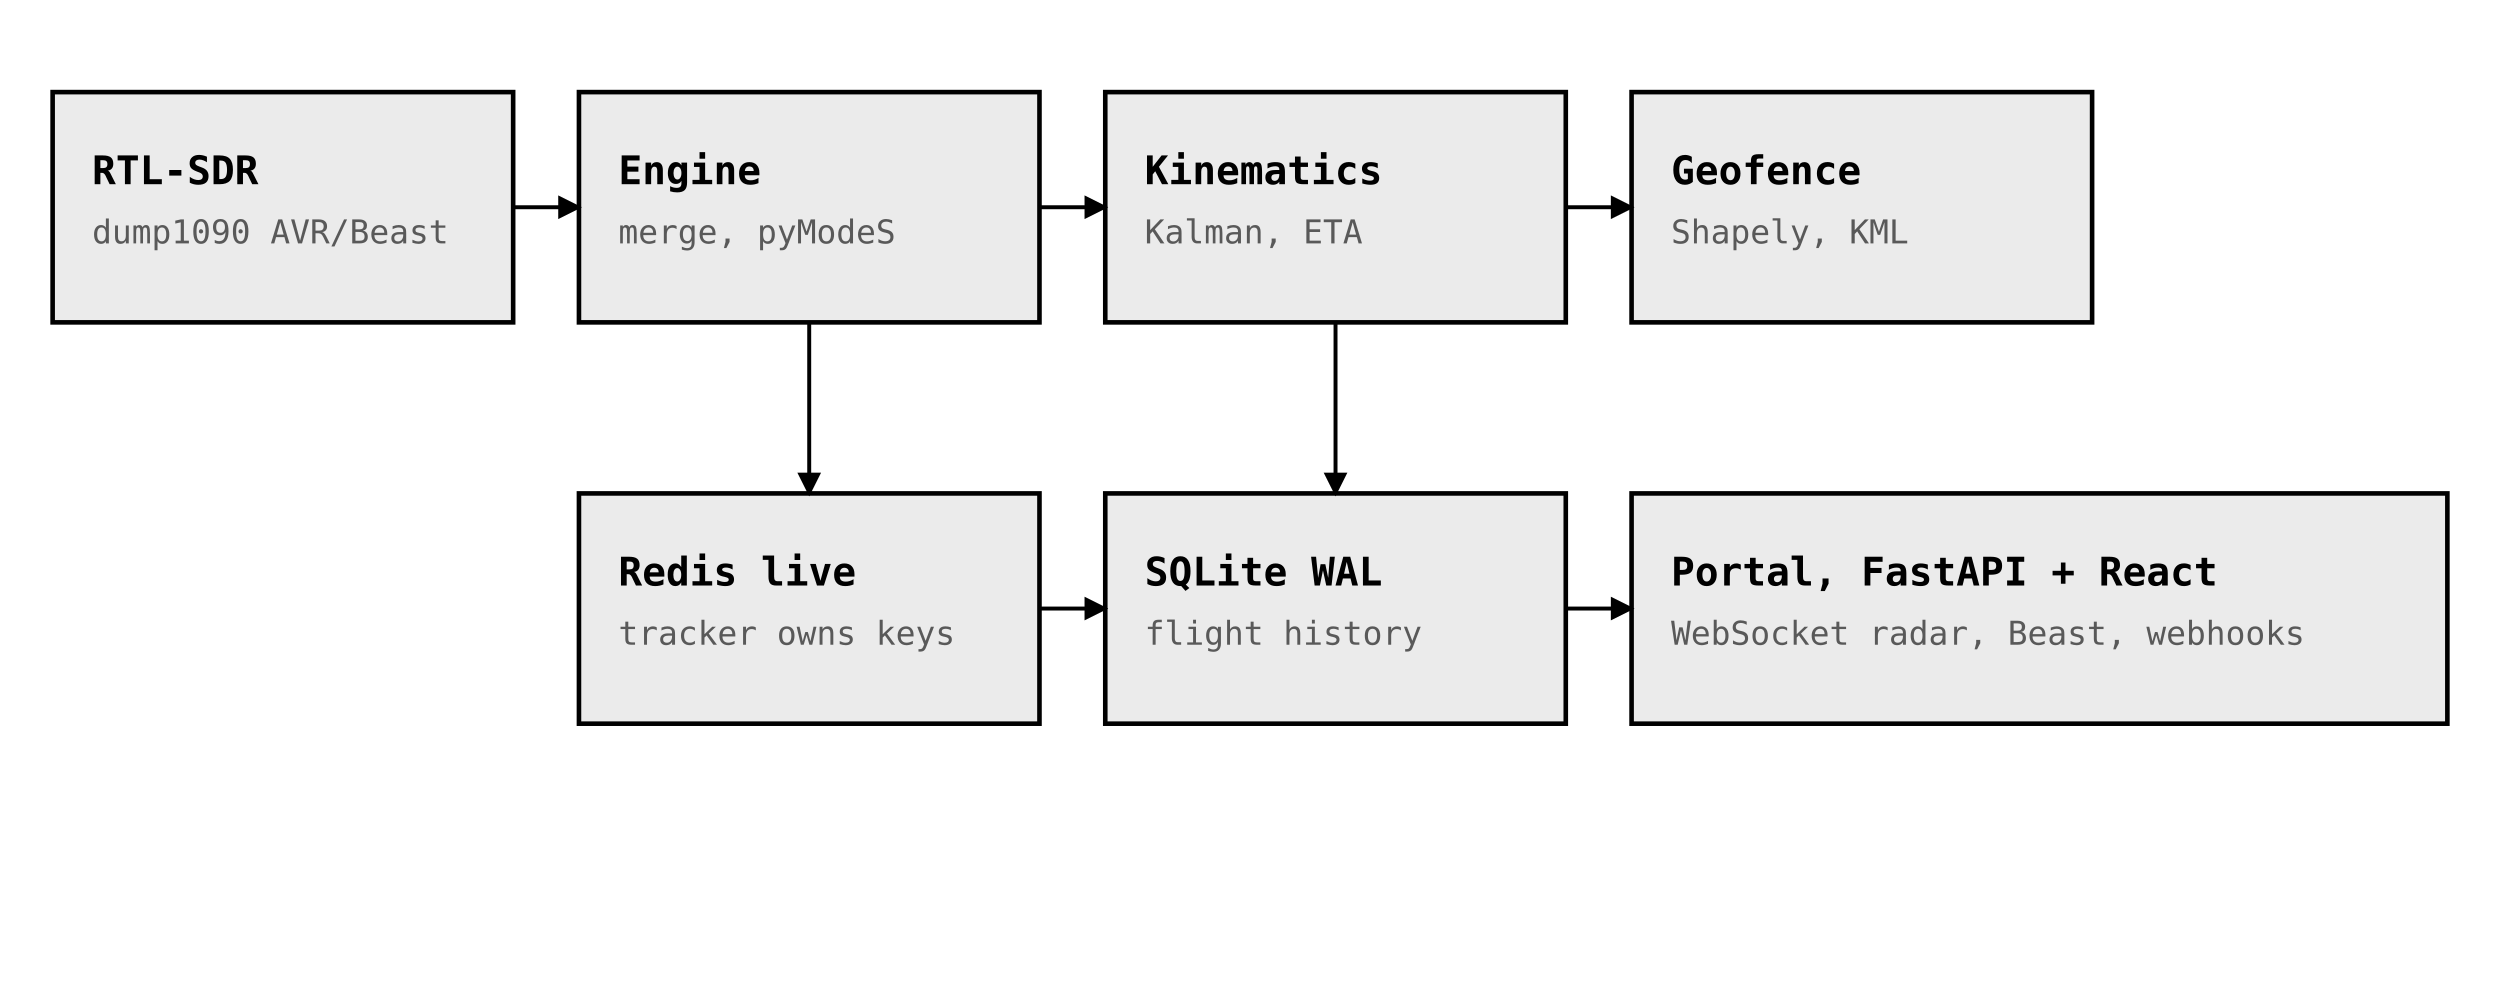
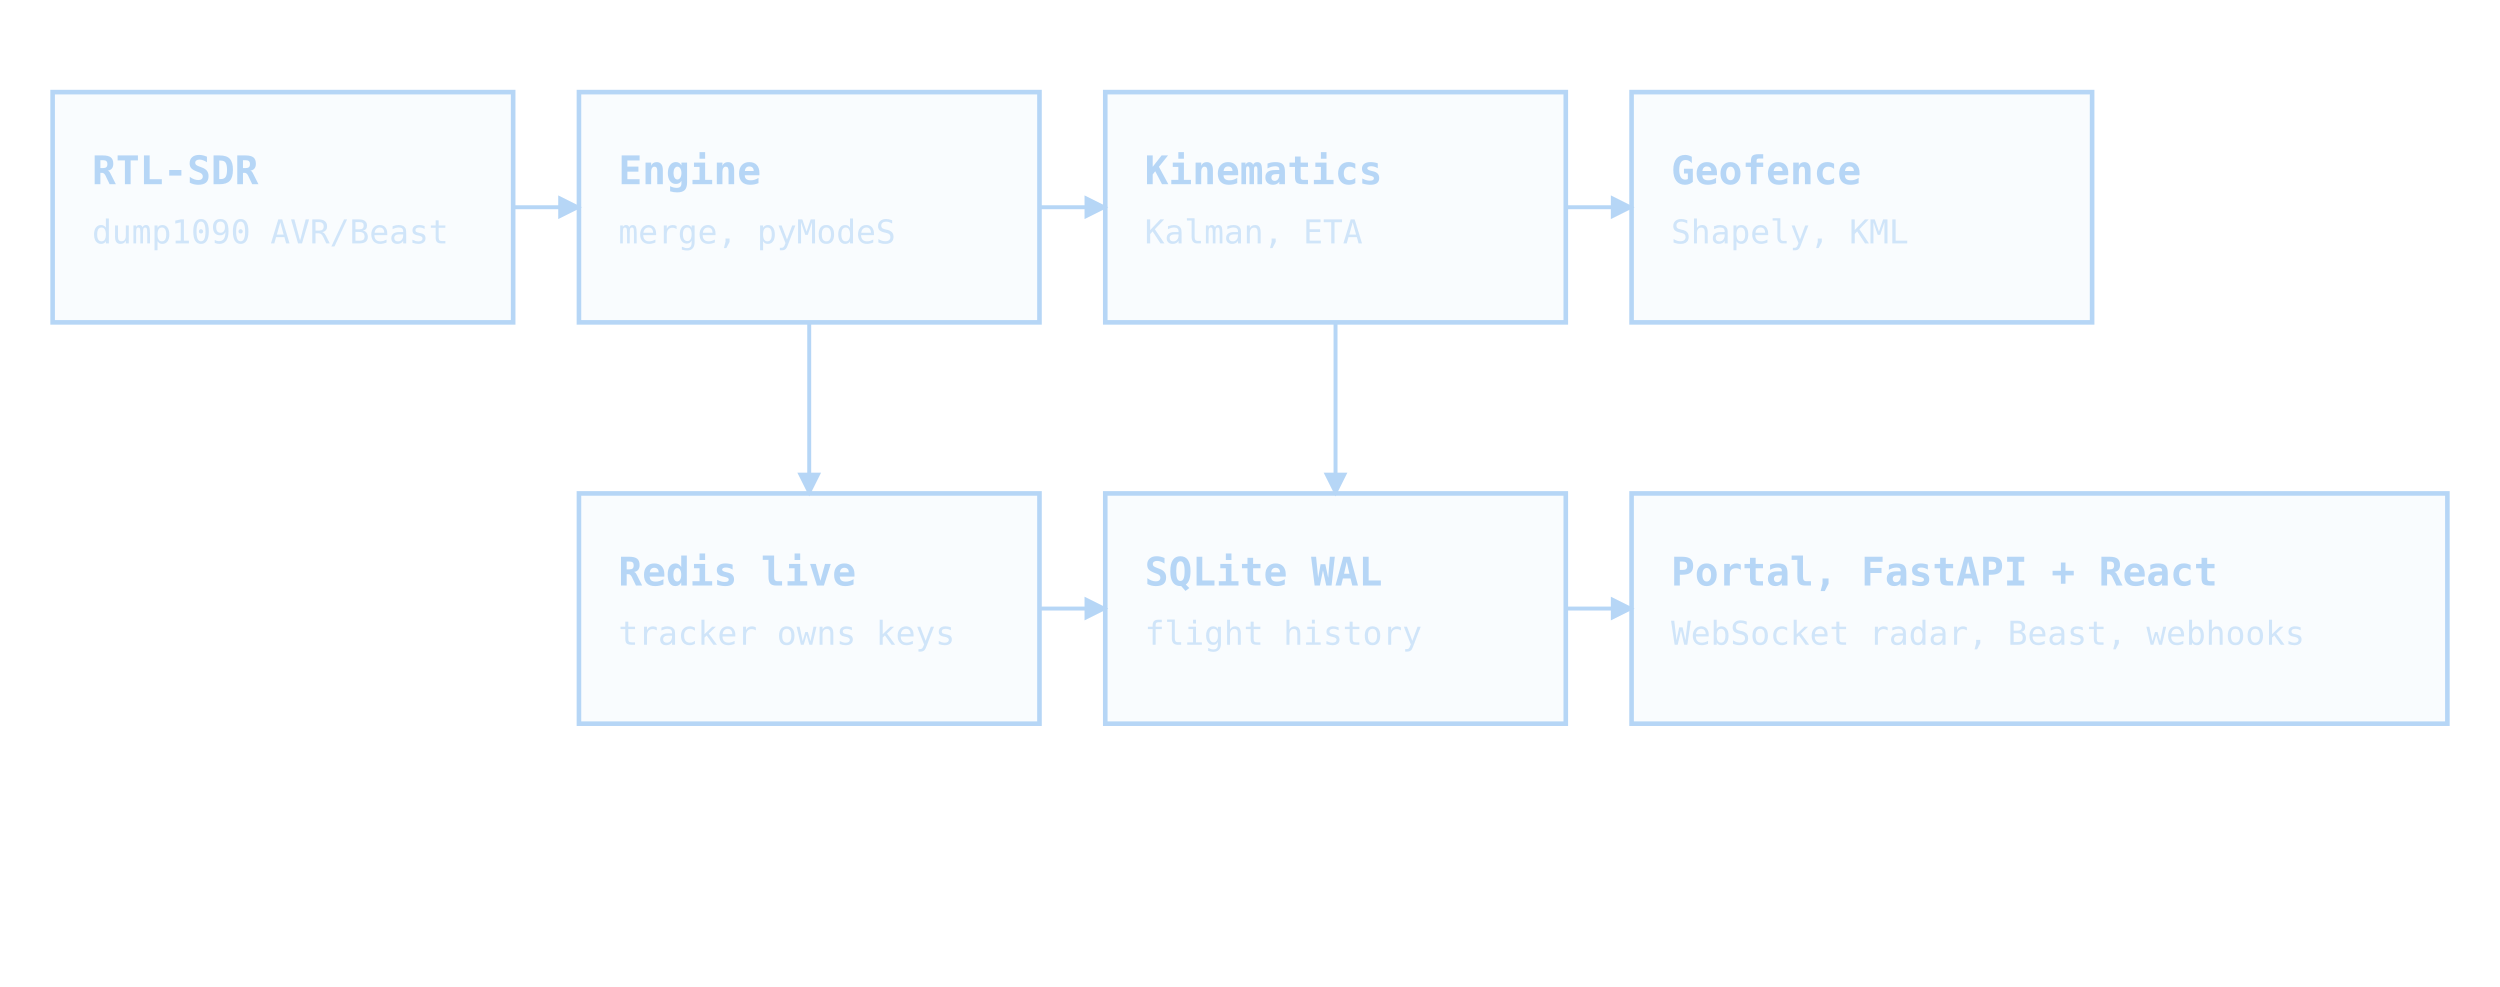
- <svg xmlns="http://www.w3.org/2000/svg" viewBox="0 0 760 300" role="img" aria-label="PyAerial ingest to radar pipeline">
+ <svg xmlns="http://www.w3.org/2000/svg" color="#b6d6f6" viewBox="0 0 760 300" role="img" aria-label="PyAerial ingest to radar pipeline">
  <style>
    .box { fill: none; stroke: currentColor; stroke-width: 1.4; }
    .fill { fill: currentColor; fill-opacity: 0.08; }
    .t { font: 600 12px ui-monospace, SFMono-Regular, Menlo, monospace; fill: currentColor; }
    .s { font: 400 10px ui-monospace, SFMono-Regular, Menlo, monospace; fill: currentColor; opacity: 0.62; }
    .arr { stroke: currentColor; stroke-width: 1.2; fill: none; marker-end: url(#ah); }
  </style>
  <defs>
    <marker id="ah" viewBox="0 0 8 8" refX="7" refY="4" markerWidth="6" markerHeight="6" orient="auto">
      <path d="M0 0 L8 4 L0 8 z" fill="currentColor" />
    </marker>
  </defs>
  <rect class="box fill" x="16" y="28" width="140" height="70" />
  <text class="t" x="28" y="56">RTL-SDR</text>
  <text class="s" x="28" y="74">dump1090 AVR/Beast</text>
  <rect class="box fill" x="176" y="28" width="140" height="70" />
  <text class="t" x="188" y="56">Engine</text>
  <text class="s" x="188" y="74">merge, pyModeS</text>
  <rect class="box fill" x="336" y="28" width="140" height="70" />
  <text class="t" x="348" y="56">Kinematics</text>
  <text class="s" x="348" y="74">Kalman, ETA</text>
  <rect class="box fill" x="496" y="28" width="140" height="70" />
  <text class="t" x="508" y="56">Geofence</text>
  <text class="s" x="508" y="74">Shapely, KML</text>
  <rect class="box fill" x="176" y="150" width="140" height="70" />
  <text class="t" x="188" y="178">Redis live</text>
  <text class="s" x="188" y="196">tracker owns keys</text>
  <rect class="box fill" x="336" y="150" width="140" height="70" />
  <text class="t" x="348" y="178">SQLite WAL</text>
  <text class="s" x="348" y="196">flight history</text>
  <rect class="box fill" x="496" y="150" width="248" height="70" />
  <text class="t" x="508" y="178">Portal, FastAPI + React</text>
  <text class="s" x="508" y="196">WebSocket radar, Beast, webhooks</text>
  <path class="arr" d="M156 63 H176" />
  <path class="arr" d="M316 63 H336" />
  <path class="arr" d="M476 63 H496" />
  <path class="arr" d="M246 98 V150" />
  <path class="arr" d="M406 98 V150" />
  <path class="arr" d="M316 185 H336" />
  <path class="arr" d="M476 185 H496" />
</svg>
